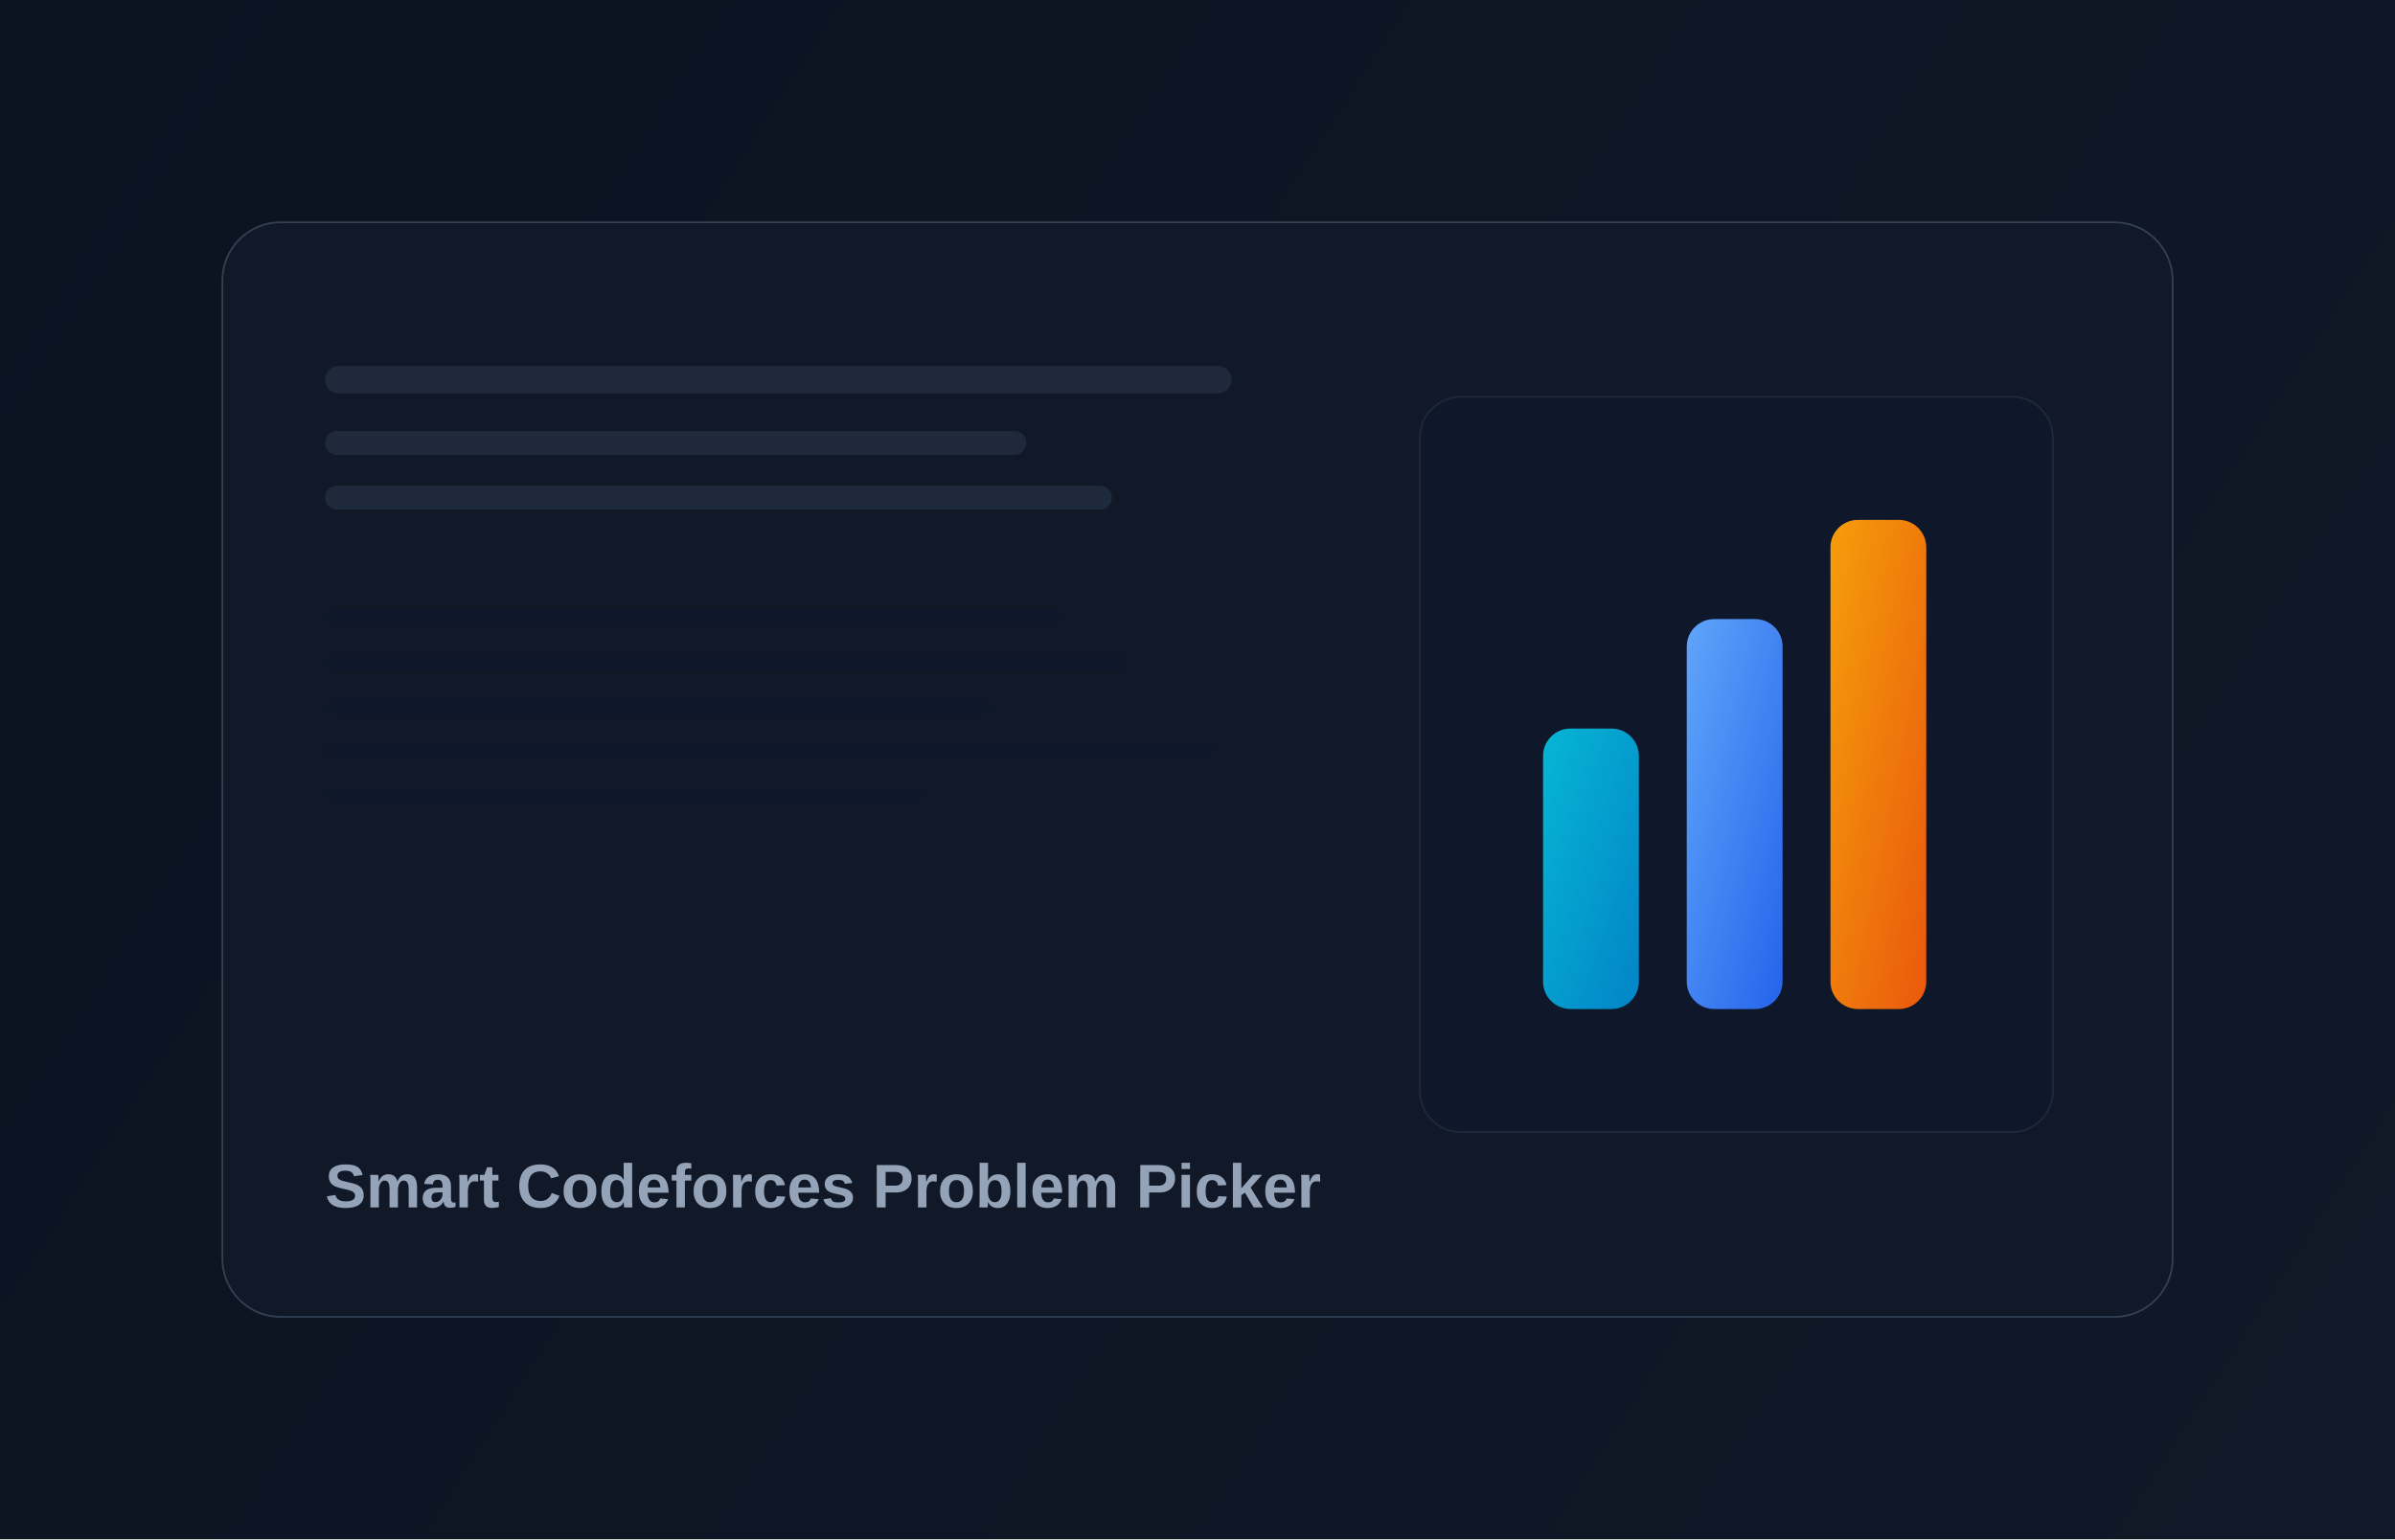
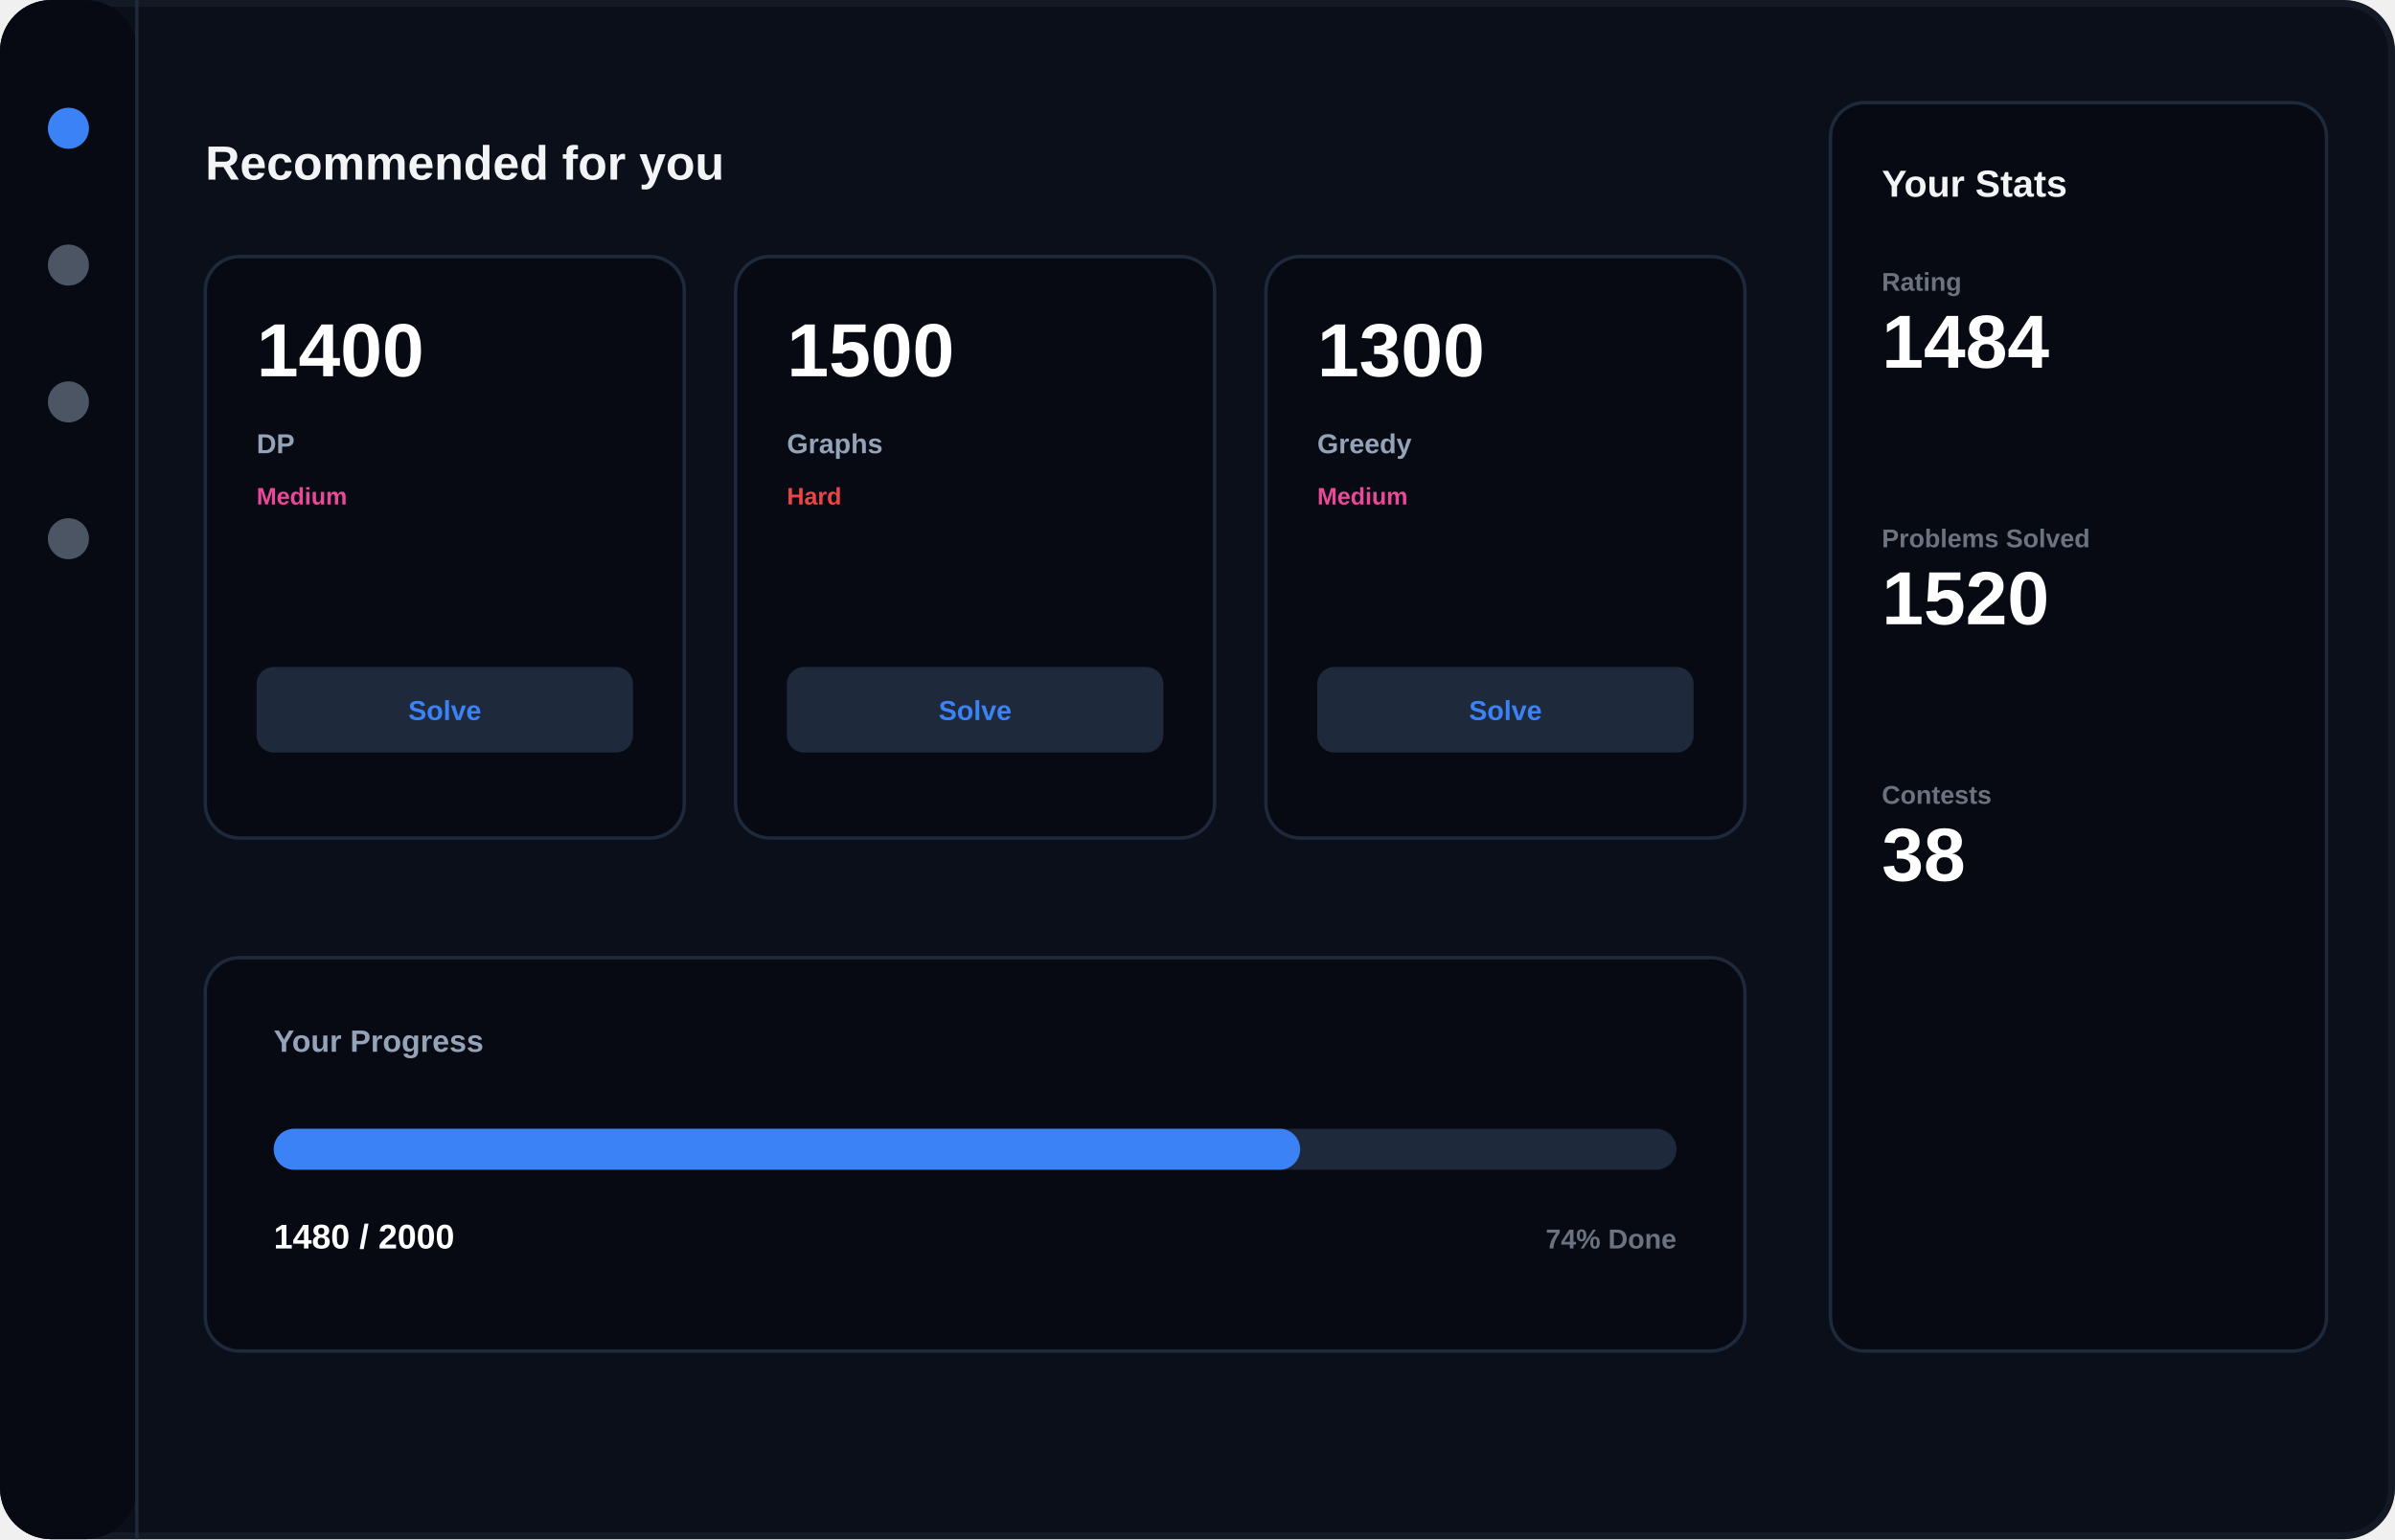
<svg xmlns="http://www.w3.org/2000/svg" width="1400" height="900" viewBox="0 0 1400 900" fill="none">
-   <defs>
-     <linearGradient id="bg" x1="0" y1="0" x2="1400" y2="900" gradientUnits="userSpaceOnUse">
-       <stop stop-color="#0B1220" />
-       <stop offset="1" stop-color="#111827" />
-     </linearGradient>
-     <linearGradient id="bar1" x1="0" y1="0" x2="1" y2="1">
-       <stop stop-color="#06B6D4" />
-       <stop offset="1" stop-color="#0284C7" />
-     </linearGradient>
-     <linearGradient id="bar2" x1="0" y1="0" x2="1" y2="1">
-       <stop stop-color="#60A5FA" />
-       <stop offset="1" stop-color="#2563EB" />
-     </linearGradient>
-     <linearGradient id="bar3" x1="0" y1="0" x2="1" y2="1">
-       <stop stop-color="#F59E0B" />
-       <stop offset="1" stop-color="#EA580C" />
-     </linearGradient>
-   </defs>
-   <rect width="1400" height="900" fill="url(#bg)" />
-   <rect x="130" y="130" width="1140" height="640" rx="34" fill="#111827" stroke="#334155" />
-   <rect x="190" y="214" width="530" height="16" rx="8" fill="#1E293B" />
-   <rect x="190" y="252" width="410" height="14" rx="7" fill="#1E293B" />
-   <rect x="190" y="284" width="460" height="14" rx="7" fill="#1E293B" />
-   <rect x="190" y="356" width="430" height="10" rx="5" fill="#0F172A" />
-   <rect x="190" y="382" width="470" height="10" rx="5" fill="#0F172A" />
-   <rect x="190" y="408" width="390" height="10" rx="5" fill="#0F172A" />
-   <rect x="190" y="434" width="520" height="10" rx="5" fill="#0F172A" />
-   <rect x="190" y="460" width="350" height="10" rx="5" fill="#0F172A" />
-   <g transform="translate(830 232)">
-     <rect x="0" y="0" width="370" height="430" rx="24" fill="#0F172A" stroke="#1E293B" />
-     <rect x="72" y="194" width="56" height="164" rx="16" fill="url(#bar1)" />
-     <rect x="156" y="130" width="56" height="228" rx="16" fill="url(#bar2)" />
-     <rect x="240" y="72" width="56" height="286" rx="16" fill="url(#bar3)" />
+   <rect width="1400" height="900" rx="30" fill="#0B0F19" />
+   <rect x="2" y="2" width="1396" height="896" rx="28" stroke="#1F2937" stroke-width="4" stroke-opacity="0.4" />
+   <g id="sidebar" transform="translate(0, 0)">
+     <rect x="0" y="0" width="80" height="900" fill="#070A13" rx="30" />
+     <line x1="80" y1="0" x2="80" y2="900" stroke="#1E293B" stroke-width="2" />
+     <g transform="translate(25, 60)">
+       <circle cx="15" cy="15" r="12" fill="#3B82F6" />
+       <circle cx="15" cy="95" r="12" fill="#4B5563" />
+       <circle cx="15" cy="175" r="12" fill="#4B5563" />
+       <circle cx="15" cy="255" r="12" fill="#4B5563" />
+     </g>
  </g>
-   <text x="190" y="706" fill="#94A3B8" font-family="Segoe UI, Arial, sans-serif" font-size="36" font-weight="600">
-     Smart Codeforces Problem Picker
-   </text>
+   <g id="main-area" transform="translate(120, 60)">
+     <text x="0" y="45" fill="#F3F4F6" font-family="Segoe UI, Arial, sans-serif" font-size="28" font-weight="800">Recommended for you</text>
+     <g transform="translate(0, 90)">
+       <rect x="0" y="0" width="280" height="340" rx="20" fill="#070A13" stroke="#1E293B" stroke-width="2" />
+       <text x="30" y="70" fill="#FFF" font-family="Segoe UI, Arial, sans-serif" font-size="44" font-weight="900">1400</text>
+       <text x="30" y="115" fill="#94A3B8" font-family="Segoe UI, Arial, sans-serif" font-size="16" font-weight="600">DP</text>
+       <text x="30" y="145" fill="#EC4899" font-family="Segoe UI, Arial, sans-serif" font-size="14" font-weight="700">Medium</text>
+       <rect x="30" y="240" width="220" height="50" rx="10" fill="#1E293B" />
+       <text x="140" y="271" fill="#3B82F6" font-family="Segoe UI, Arial, sans-serif" font-size="16" font-weight="700" text-anchor="middle">Solve</text>
+     </g>
+     <g transform="translate(310, 90)">
+       <rect x="0" y="0" width="280" height="340" rx="20" fill="#070A13" stroke="#1E293B" stroke-width="2" />
+       <text x="30" y="70" fill="#FFF" font-family="Segoe UI, Arial, sans-serif" font-size="44" font-weight="900">1500</text>
+       <text x="30" y="115" fill="#94A3B8" font-family="Segoe UI, Arial, sans-serif" font-size="16" font-weight="600">Graphs</text>
+       <text x="30" y="145" fill="#EF4444" font-family="Segoe UI, Arial, sans-serif" font-size="14" font-weight="700">Hard</text>
+       <rect x="30" y="240" width="220" height="50" rx="10" fill="#1E293B" />
+       <text x="140" y="271" fill="#3B82F6" font-family="Segoe UI, Arial, sans-serif" font-size="16" font-weight="700" text-anchor="middle">Solve</text>
+     </g>
+     <g transform="translate(620, 90)">
+       <rect x="0" y="0" width="280" height="340" rx="20" fill="#070A13" stroke="#1E293B" stroke-width="2" />
+       <text x="30" y="70" fill="#FFF" font-family="Segoe UI, Arial, sans-serif" font-size="44" font-weight="900">1300</text>
+       <text x="30" y="115" fill="#94A3B8" font-family="Segoe UI, Arial, sans-serif" font-size="16" font-weight="600">Greedy</text>
+       <text x="30" y="145" fill="#EC4899" font-family="Segoe UI, Arial, sans-serif" font-size="14" font-weight="700">Medium</text>
+       <rect x="30" y="240" width="220" height="50" rx="10" fill="#1E293B" />
+       <text x="140" y="271" fill="#3B82F6" font-family="Segoe UI, Arial, sans-serif" font-size="16" font-weight="700" text-anchor="middle">Solve</text>
+     </g>
+     <g transform="translate(0, 500)">
+       <rect x="0" y="0" width="900" height="230" rx="20" fill="#070A13" stroke="#1E293B" stroke-width="2" />
+       <text x="40" y="55" fill="#94A3B8" font-family="Segoe UI, Arial, sans-serif" font-size="18" font-weight="700">Your Progress</text>
+       <rect x="40" y="100" width="820" height="24" rx="12" fill="#1E293B" />
+       <rect x="40" y="100" width="600" height="24" rx="12" fill="#3B82F6" />
+       <text x="40" y="170" fill="#FFF" font-family="Segoe UI, Arial, sans-serif" font-size="20" font-weight="800">1480 / 2000</text>
+       <text x="860" y="170" fill="#6B7280" font-family="Segoe UI, Arial, sans-serif" font-size="16" font-weight="700" text-anchor="end">74% Done</text>
+     </g>
+   </g>
+   <g id="stats-panel" transform="translate(1070, 60)">
+     <rect x="0" y="0" width="290" height="730" rx="20" fill="#070A13" stroke="#1E293B" stroke-width="2" />
+     <text x="30" y="55" fill="#F3F4F6" font-family="Segoe UI, Arial, sans-serif" font-size="22" font-weight="800">Your Stats</text>
+     <g transform="translate(30, 110)">
+       <text x="0" y="0" fill="#6B7280" font-family="Segoe UI, Arial, sans-serif" font-size="15" font-weight="700">Rating</text>
+       <text x="0" y="45" fill="#FFF" font-family="Segoe UI, Arial, sans-serif" font-size="44" font-weight="900">1484</text>
+     </g>
+     <g transform="translate(30, 260)">
+       <text x="0" y="0" fill="#6B7280" font-family="Segoe UI, Arial, sans-serif" font-size="15" font-weight="700">Problems Solved</text>
+       <text x="0" y="45" fill="#FFF" font-family="Segoe UI, Arial, sans-serif" font-size="44" font-weight="900">1520</text>
+     </g>
+     <g transform="translate(30, 410)">
+       <text x="0" y="0" fill="#6B7280" font-family="Segoe UI, Arial, sans-serif" font-size="15" font-weight="700">Contests</text>
+       <text x="0" y="45" fill="#FFF" font-family="Segoe UI, Arial, sans-serif" font-size="44" font-weight="900">38</text>
+     </g>
+   </g>
</svg>
